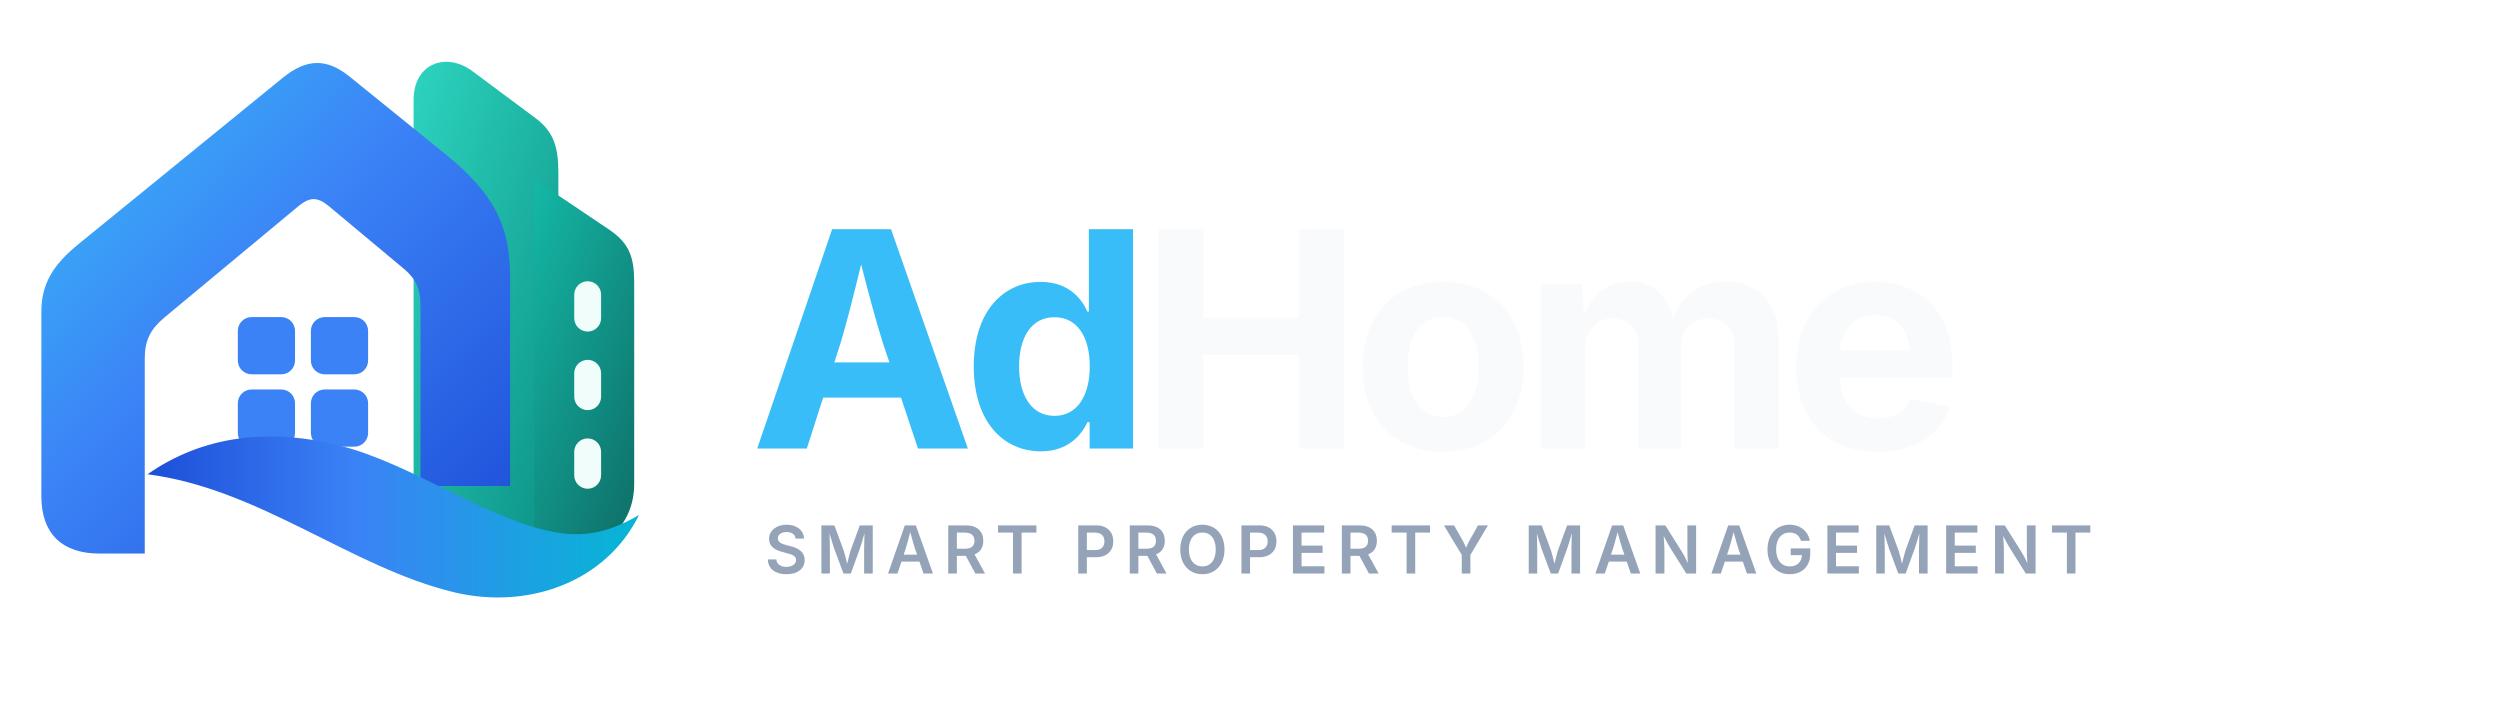
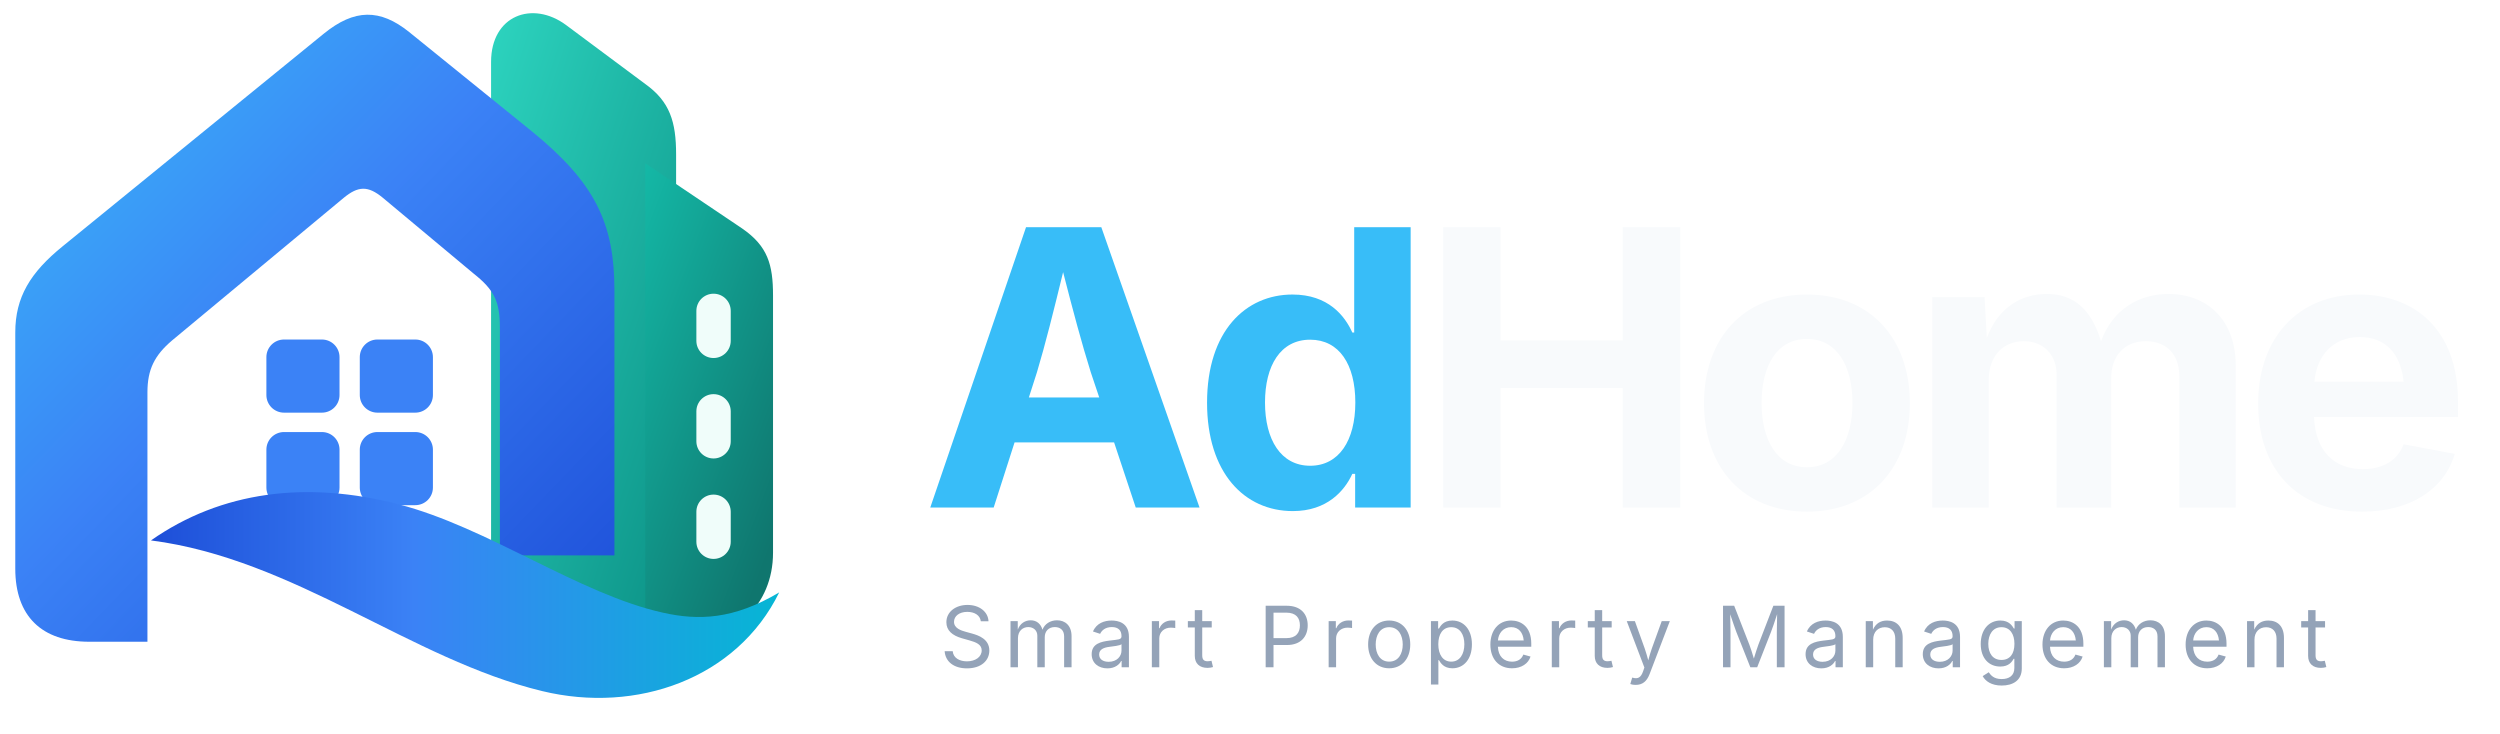
- <svg xmlns="http://www.w3.org/2000/svg" width="340" height="96" viewBox="0 0 340 96" role="img" aria-labelledby="dark-title dark-desc">
+ <svg xmlns="http://www.w3.org/2000/svg" width="266" height="78" viewBox="4 7 266 78" role="img" aria-labelledby="dark-title dark-desc">
  <svg x="0" y="0" width="90" height="90" viewBox="0 0 96 96">
    <defs>
      <linearGradient id="adh-dark-roof" x1="0" y1="0" x2="1" y2="1">
        <stop offset="0" stop-color="#38BDF8" />
        <stop offset="0.45" stop-color="#3B82F6" />
        <stop offset="1" stop-color="#1D4ED8" />
      </linearGradient>
      <linearGradient id="adh-dark-tower" x1="0" y1="0" x2="0.9" y2="1">
        <stop offset="0" stop-color="#2DD4BF" />
        <stop offset="1" stop-color="#0D9488" />
      </linearGradient>
      <linearGradient id="adh-dark-front" x1="0" y1="0" x2="0.7" y2="1">
        <stop offset="0" stop-color="#14B8A6" />
        <stop offset="1" stop-color="#0F766E" />
      </linearGradient>
      <linearGradient id="adh-dark-flow" x1="0" y1="0" x2="1" y2="0">
        <stop offset="0" stop-color="#1D4ED8" />
        <stop offset="0.42" stop-color="#3B82F6" />
        <stop offset="1" stop-color="#06B6D4" />
      </linearGradient>
    </defs>
    <g>
      <path d="M60 14.5C60 9.2 64.7 7.5 68.5 10.3L77.5 17C80.3 19 81 21.3 81 25V71.7C81 76.7 77.5 80.3 72.5 80.3H60V14.5Z" fill="url(#adh-dark-tower)" />
      <path d="M77.5 26L88.5 33.4C91.4 35.4 92 37.5 92 41V70.2C92 76.2 87.5 80.3 81.5 80.3H77.5V26Z" fill="url(#adh-dark-front)" />
      <path d="M6 45.2C6 41.2 7.7 38.4 11.4 35.4L41 11.3C44.5 8.45 47.4 8.45 50.7 11.1L64.6 22.35C71.8 28.2 74 32.8 74 40.4V70.5H61V44.7C61 41.7 60.4 40.4 58 38.5L47.7 29.9C46 28.5 44.9 28.6 43.3 29.9L23.8 46.1C21.8 47.8 21 49.4 21 52V80.3H14.4C9 80.3 6 77.4 6 72V45.2Z" fill="url(#adh-dark-roof)" />
      <rect x="34.5" y="46" width="8.3" height="8.3" rx="2" fill="#3B82F6" />
      <rect x="45.1" y="46" width="8.3" height="8.3" rx="2" fill="#3B82F6" />
      <rect x="34.5" y="56.5" width="8.3" height="8.3" rx="2" fill="#3B82F6" />
      <rect x="45.1" y="56.5" width="8.3" height="8.3" rx="2" fill="#3B82F6" />
      <rect x="83.3" y="40.8" width="3.9" height="7.3" rx="1.95" fill="#F0FDFA" />
      <rect x="83.3" y="52.2" width="3.9" height="7.3" rx="1.95" fill="#F0FDFA" />
      <rect x="83.3" y="63.6" width="3.9" height="7.3" rx="1.95" fill="#F0FDFA" />
      <path d="M21.4 68.8C29.4 63.2 39.1 62 49.5 64.7C59.6 67.3 70 74.9 79.5 77C83.5 77.9 87.5 77.8 92.7 74.7C87.9 84.5 76.5 88.5 65.8 85.9C50.9 82.3 37.7 70.9 21.4 68.8Z" fill="url(#adh-dark-flow)" />
    </g>
  </svg>
  <g fill="#38BDF8">
    <path d="M102.981 61.0H109.728L111.95 54.073H122.54L124.842 61.0H131.629L121.179 31.171H113.171ZM113.471 49.289 114.332 46.606C115.233 43.603 116.114 40.06 117.115 35.956C118.156 40.02 119.097 43.543 120.058 46.606L120.958 49.289Z" />
    <path d="M141.56 61.38C145.204 61.38 147.066 59.218 147.887 57.417H148.187V61.0H154.093V31.171H148.087V42.382H147.887C147.086 40.6 145.324 38.338 141.52 38.338C136.555 38.338 132.431 42.202 132.431 49.849C132.431 57.296 136.395 61.38 141.56 61.38ZM143.402 56.556C140.279 56.556 138.597 53.773 138.597 49.829C138.597 45.905 140.239 43.143 143.402 43.143C146.485 43.143 148.207 45.765 148.207 49.829C148.207 53.873 146.465 56.556 143.402 56.556Z" />
  </g>
  <g fill="#F8FAFC">
    <path d="M157.558 61.0H163.664V48.288H176.656V61.0H182.782V31.171H176.656V43.223H163.664V31.171H157.558Z" />
    <path d="M196.257 61.44C202.984 61.44 207.208 56.796 207.208 49.909C207.208 42.982 202.984 38.338 196.257 38.338C189.511 38.338 185.307 42.982 185.307 49.909C185.307 56.796 189.511 61.44 196.257 61.44ZM196.257 56.716C193.054 56.716 191.433 53.793 191.433 49.889C191.433 45.925 193.054 43.062 196.257 43.062C199.46 43.062 201.102 45.945 201.102 49.889C201.102 53.793 199.46 56.716 196.257 56.716Z" />
    <path d="M209.592 61.0H215.598V47.467C215.598 44.784 217.219 43.303 219.342 43.303C221.383 43.303 222.825 44.704 222.825 46.886V61.0H228.631V47.227C228.631 44.884 230.032 43.303 232.314 43.303C234.336 43.303 235.878 44.524 235.878 47.046V61.0H241.883V45.905C241.883 41.041 238.841 38.278 234.737 38.278C231.654 38.278 228.811 39.859 227.55 43.303C226.508 39.899 224.647 38.278 221.784 38.278C219.101 38.278 216.599 39.699 215.398 42.962L215.157 38.618H209.592Z" />
    <path d="M255.318 61.44C260.523 61.44 264.087 59.018 265.188 55.294L259.743 54.273C259.102 55.995 257.521 56.916 255.418 56.916C252.396 56.916 250.354 55.034 250.213 51.371H265.528V49.689C265.528 42.042 260.864 38.338 255.018 38.338C248.472 38.338 244.268 43.022 244.268 49.929C244.268 56.996 248.472 61.44 255.318 61.44ZM250.253 47.607C250.494 44.844 252.215 42.862 255.078 42.862C257.861 42.862 259.442 44.684 259.743 47.607Z" />
  </g>
-   <text x="104" y="78" font-family="Inter, system-ui, sans-serif" font-size="9" font-weight="600" letter-spacing="1.2" fill="#94A3B8">SMART PROPERTY MANAGEMENT</text>
+   <g fill="#94A3B8">
+     <path d="M106.887 78.114C108.399 78.114 109.265 77.288 109.265 76.216C109.265 74.994 108.113 74.599 107.41 74.405L106.755 74.225C106.276 74.093 105.507 73.852 105.507 73.166C105.507 72.551 106.07 72.103 106.918 72.103C107.696 72.103 108.285 72.467 108.359 73.104H109.177C109.137 72.116 108.236 71.364 106.944 71.364C105.679 71.364 104.694 72.098 104.694 73.206C104.694 74.076 105.31 74.616 106.364 74.915L107.155 75.139C107.854 75.337 108.452 75.57 108.452 76.203C108.452 76.901 107.775 77.367 106.887 77.367C106.118 77.367 105.433 77.029 105.367 76.286H104.51C104.584 77.385 105.468 78.114 106.887 78.114Z" />
+     <path d="M111.519 78.0H112.31V74.906C112.31 74.124 112.833 73.72 113.408 73.72C113.962 73.72 114.371 74.084 114.371 74.629V78.0H115.162V74.792C115.162 74.172 115.566 73.72 116.23 73.72C116.757 73.72 117.223 74.001 117.223 74.708V78.0H118.014V74.687C118.014 73.548 117.32 72.999 116.467 72.999C115.755 72.999 115.153 73.381 114.92 74.001C114.744 73.395 114.314 72.999 113.668 72.999C113.088 72.999 112.534 73.324 112.292 73.988L112.288 73.087H111.519Z" />
+     <path d="M121.828 78.114C122.659 78.114 123.12 77.679 123.287 77.332H123.34V78.0H124.118V74.761C124.118 73.228 122.935 73.025 122.276 73.025C121.516 73.025 120.672 73.298 120.294 74.19L121.055 74.44C121.208 74.098 121.591 73.72 122.298 73.72C122.979 73.72 123.327 74.071 123.327 74.682V74.708C123.327 75.073 122.94 75.047 122.065 75.157C121.156 75.271 120.154 75.478 120.154 76.603C120.154 77.569 120.896 78.114 121.828 78.114ZM121.964 77.416C121.375 77.416 120.949 77.152 120.949 76.642C120.949 76.084 121.454 75.899 122.03 75.825C122.333 75.785 123.195 75.697 123.327 75.543V76.225C123.327 76.827 122.839 77.416 121.964 77.416Z" />
+     <path d="M126.556 78.0H127.347V74.924C127.347 74.26 127.866 73.781 128.573 73.781C128.784 73.781 129 73.816 129.048 73.825V73.03C128.956 73.025 128.762 73.017 128.648 73.017C128.064 73.017 127.554 73.346 127.374 73.843H127.321V73.087H126.556Z" />
+     <path d="M132.928 73.087H131.917V71.918H131.126V73.087H130.388V73.764H131.126V76.787C131.126 77.591 131.627 78.062 132.475 78.062C132.678 78.062 132.902 78.031 133.064 77.974L132.902 77.306C132.77 77.332 132.598 77.358 132.497 77.358C132.08 77.358 131.917 77.165 131.917 76.726V73.764H132.928Z" />
+     <path d="M138.667 78.0H139.502V75.631H140.912C142.437 75.631 143.14 74.704 143.14 73.535C143.14 72.371 142.437 71.452 140.908 71.452H138.667ZM139.502 74.897V72.186H140.864C141.91 72.186 142.31 72.762 142.31 73.535C142.31 74.313 141.91 74.897 140.873 74.897Z" />
+     <path d="M145.368 78.0H146.159V74.924C146.159 74.26 146.678 73.781 147.385 73.781C147.596 73.781 147.811 73.816 147.86 73.825V73.03C147.767 73.025 147.574 73.017 147.46 73.017C146.875 73.017 146.366 73.346 146.185 73.843H146.133V73.087H145.368Z" />
+     <path d="M151.806 78.105C153.146 78.105 154.051 77.09 154.051 75.574C154.051 74.036 153.146 73.025 151.806 73.025C150.47 73.025 149.569 74.036 149.569 75.574C149.569 77.09 150.47 78.105 151.806 78.105ZM151.806 77.398C150.826 77.398 150.373 76.541 150.373 75.574C150.373 74.594 150.826 73.733 151.806 73.733C152.799 73.733 153.252 74.599 153.252 75.574C153.252 76.541 152.799 77.398 151.806 77.398Z" />
+     <path d="M156.253 79.837H157.044V77.24H157.105C157.268 77.512 157.597 78.105 158.533 78.105C159.76 78.105 160.612 77.121 160.612 75.557C160.612 74.001 159.755 73.025 158.529 73.025C157.571 73.025 157.268 73.614 157.105 73.874H157.017V73.087H156.253ZM158.415 77.398C157.523 77.398 157.035 76.642 157.035 75.548C157.035 74.462 157.51 73.733 158.415 73.733C159.346 73.733 159.808 74.528 159.808 75.548C159.808 76.581 159.333 77.398 158.415 77.398Z" />
+     <path d="M164.879 78.105C165.885 78.105 166.619 77.6 166.848 76.857L166.083 76.646C165.898 77.147 165.463 77.402 164.883 77.402C164.013 77.402 163.416 76.84 163.376 75.812H166.927V75.482C166.927 73.667 165.828 73.025 164.787 73.025C163.446 73.025 162.576 74.076 162.576 75.583C162.576 77.095 163.455 78.105 164.879 78.105ZM163.38 75.144C163.429 74.392 163.943 73.729 164.787 73.729C165.595 73.729 166.048 74.309 166.123 75.144Z" />
+     <path d="M169.111 78.0H169.902V74.924C169.902 74.26 170.42 73.781 171.128 73.781C171.339 73.781 171.554 73.816 171.602 73.825V73.03C171.51 73.025 171.317 73.017 171.202 73.017C170.618 73.017 170.108 73.346 169.928 73.843H169.875V73.087H169.111Z" />
+     <path d="M175.482 73.087H174.472V71.918H173.681V73.087H172.942V73.764H173.681V76.787C173.681 77.591 174.182 78.062 175.03 78.062C175.232 78.062 175.456 78.031 175.619 77.974L175.456 77.306C175.324 77.332 175.153 77.358 175.052 77.358C174.634 77.358 174.472 77.165 174.472 76.726V73.764H175.482Z" />
+     <path d="M177.464 79.78C177.547 79.819 177.763 79.872 178.044 79.872C178.738 79.872 179.213 79.516 179.512 78.734L181.67 73.087H180.808L179.754 76C179.6 76.427 179.485 76.853 179.376 77.262C179.261 76.853 179.151 76.431 178.998 76L177.952 73.087H177.086L178.963 78.026L178.822 78.435C178.58 79.138 178.233 79.244 177.75 79.116L177.666 79.094Z" />
+     <path d="M187.329 78.0H188.125V74.26C188.125 73.755 188.107 72.981 188.094 72.357C188.353 73.126 188.608 73.891 188.753 74.26L190.238 78.0H190.963L192.427 74.26C192.576 73.878 192.849 73.091 193.086 72.344C193.068 73.025 193.055 73.777 193.055 74.26V78.0H193.877V71.452H192.686L191.095 75.583C190.968 75.913 190.766 76.559 190.612 77.073C190.458 76.541 190.251 75.899 190.128 75.583L188.516 71.452H187.329Z" />
+     <path d="M197.788 78.114C198.618 78.114 199.08 77.679 199.247 77.332H199.3V78.0H200.077V74.761C200.077 73.228 198.895 73.025 198.236 73.025C197.476 73.025 196.632 73.298 196.254 74.19L197.014 74.44C197.168 74.098 197.55 73.72 198.258 73.72C198.939 73.72 199.286 74.071 199.286 74.682V74.708C199.286 75.073 198.9 75.047 198.025 75.157C197.115 75.271 196.113 75.478 196.113 76.603C196.113 77.569 196.856 78.114 197.788 78.114ZM197.924 77.416C197.335 77.416 196.909 77.152 196.909 76.642C196.909 76.084 197.414 75.899 197.99 75.825C198.293 75.785 199.154 75.697 199.286 75.543V76.225C199.286 76.827 198.799 77.416 197.924 77.416Z" />
+     <path d="M203.307 75.056C203.307 74.216 203.839 73.737 204.546 73.737C205.232 73.737 205.654 74.19 205.654 74.946V78.0H206.445V74.88C206.445 73.636 205.777 73.025 204.784 73.025C204.124 73.025 203.597 73.302 203.281 73.997L203.276 73.087H202.516V78.0H203.307Z" />
+     <path d="M210.259 78.114C211.089 78.114 211.551 77.679 211.718 77.332H211.771V78.0H212.548V74.761C212.548 73.228 211.366 73.025 210.707 73.025C209.947 73.025 209.103 73.298 208.725 74.19L209.485 74.44C209.639 74.098 210.022 73.72 210.729 73.72C211.41 73.72 211.757 74.071 211.757 74.682V74.708C211.757 75.073 211.371 75.047 210.496 75.157C209.587 75.271 208.585 75.478 208.585 76.603C208.585 77.569 209.327 78.114 210.259 78.114ZM210.395 77.416C209.806 77.416 209.38 77.152 209.38 76.642C209.38 76.084 209.885 75.899 210.461 75.825C210.764 75.785 211.626 75.697 211.757 75.543V76.225C211.757 76.827 211.27 77.416 210.395 77.416Z" />
+     <path d="M216.978 79.942C218.173 79.942 219.118 79.397 219.118 78.127V73.087H218.349V73.874H218.274C218.107 73.61 217.791 73.025 216.842 73.025C215.616 73.025 214.75 74.001 214.75 75.521C214.75 77.064 215.646 77.921 216.824 77.921C217.773 77.921 218.085 77.38 218.252 77.099H218.327V78.083C218.327 78.892 217.76 79.252 216.978 79.252C216.112 79.252 215.804 78.813 215.598 78.527L214.956 78.94C215.26 79.481 215.888 79.942 216.978 79.942ZM216.956 77.218C216.033 77.218 215.554 76.515 215.554 75.504C215.554 74.524 216.02 73.733 216.956 73.733C217.861 73.733 218.336 74.462 218.336 75.504C218.336 76.576 217.848 77.218 216.956 77.218Z" />
+     <path d="M223.622 78.105C224.628 78.105 225.362 77.6 225.591 76.857L224.826 76.646C224.642 77.147 224.207 77.402 223.626 77.402C222.756 77.402 222.159 76.84 222.119 75.812H225.67V75.482C225.67 73.667 224.571 73.025 223.53 73.025C222.189 73.025 221.319 74.076 221.319 75.583C221.319 77.095 222.198 78.105 223.622 78.105ZM222.124 75.144C222.172 74.392 222.686 73.729 223.53 73.729C224.338 73.729 224.791 74.309 224.866 75.144Z" />
+     <path d="M227.854 78.0H228.645V74.906C228.645 74.124 229.168 73.72 229.743 73.72C230.297 73.72 230.706 74.084 230.706 74.629V78.0H231.497V74.792C231.497 74.172 231.901 73.72 232.565 73.72C233.092 73.72 233.558 74.001 233.558 74.708V78.0H234.349V74.687C234.349 73.548 233.654 72.999 232.802 72.999C232.09 72.999 231.488 73.381 231.255 74.001C231.079 73.395 230.649 72.999 230.003 72.999C229.423 72.999 228.869 73.324 228.627 73.988L228.623 73.087H227.854Z" />
+     <path d="M238.853 78.105C239.859 78.105 240.593 77.6 240.822 76.857L240.057 76.646C239.872 77.147 239.437 77.402 238.857 77.402C237.987 77.402 237.39 76.84 237.35 75.812H240.901V75.482C240.901 73.667 239.802 73.025 238.761 73.025C237.42 73.025 236.55 74.076 236.55 75.583C236.55 77.095 237.429 78.105 238.853 78.105ZM237.354 75.144C237.403 74.392 237.917 73.729 238.761 73.729C239.569 73.729 240.022 74.309 240.097 75.144Z" />
+     <path d="M243.876 75.056C243.876 74.216 244.407 73.737 245.115 73.737C245.8 73.737 246.222 74.19 246.222 74.946V78.0H247.013V74.88C247.013 73.636 246.345 73.025 245.352 73.025C244.693 73.025 244.166 73.302 243.849 73.997L243.845 73.087H243.085V78.0H243.876Z" />
+     <path d="M251.386 73.087H250.375V71.918H249.584V73.087H248.846V73.764H249.584V76.787C249.584 77.591 250.085 78.062 250.933 78.062C251.135 78.062 251.359 78.031 251.522 77.974L251.359 77.306C251.227 77.332 251.056 77.358 250.955 77.358C250.537 77.358 250.375 77.165 250.375 76.726V73.764H251.386Z" />
+   </g>
</svg>
